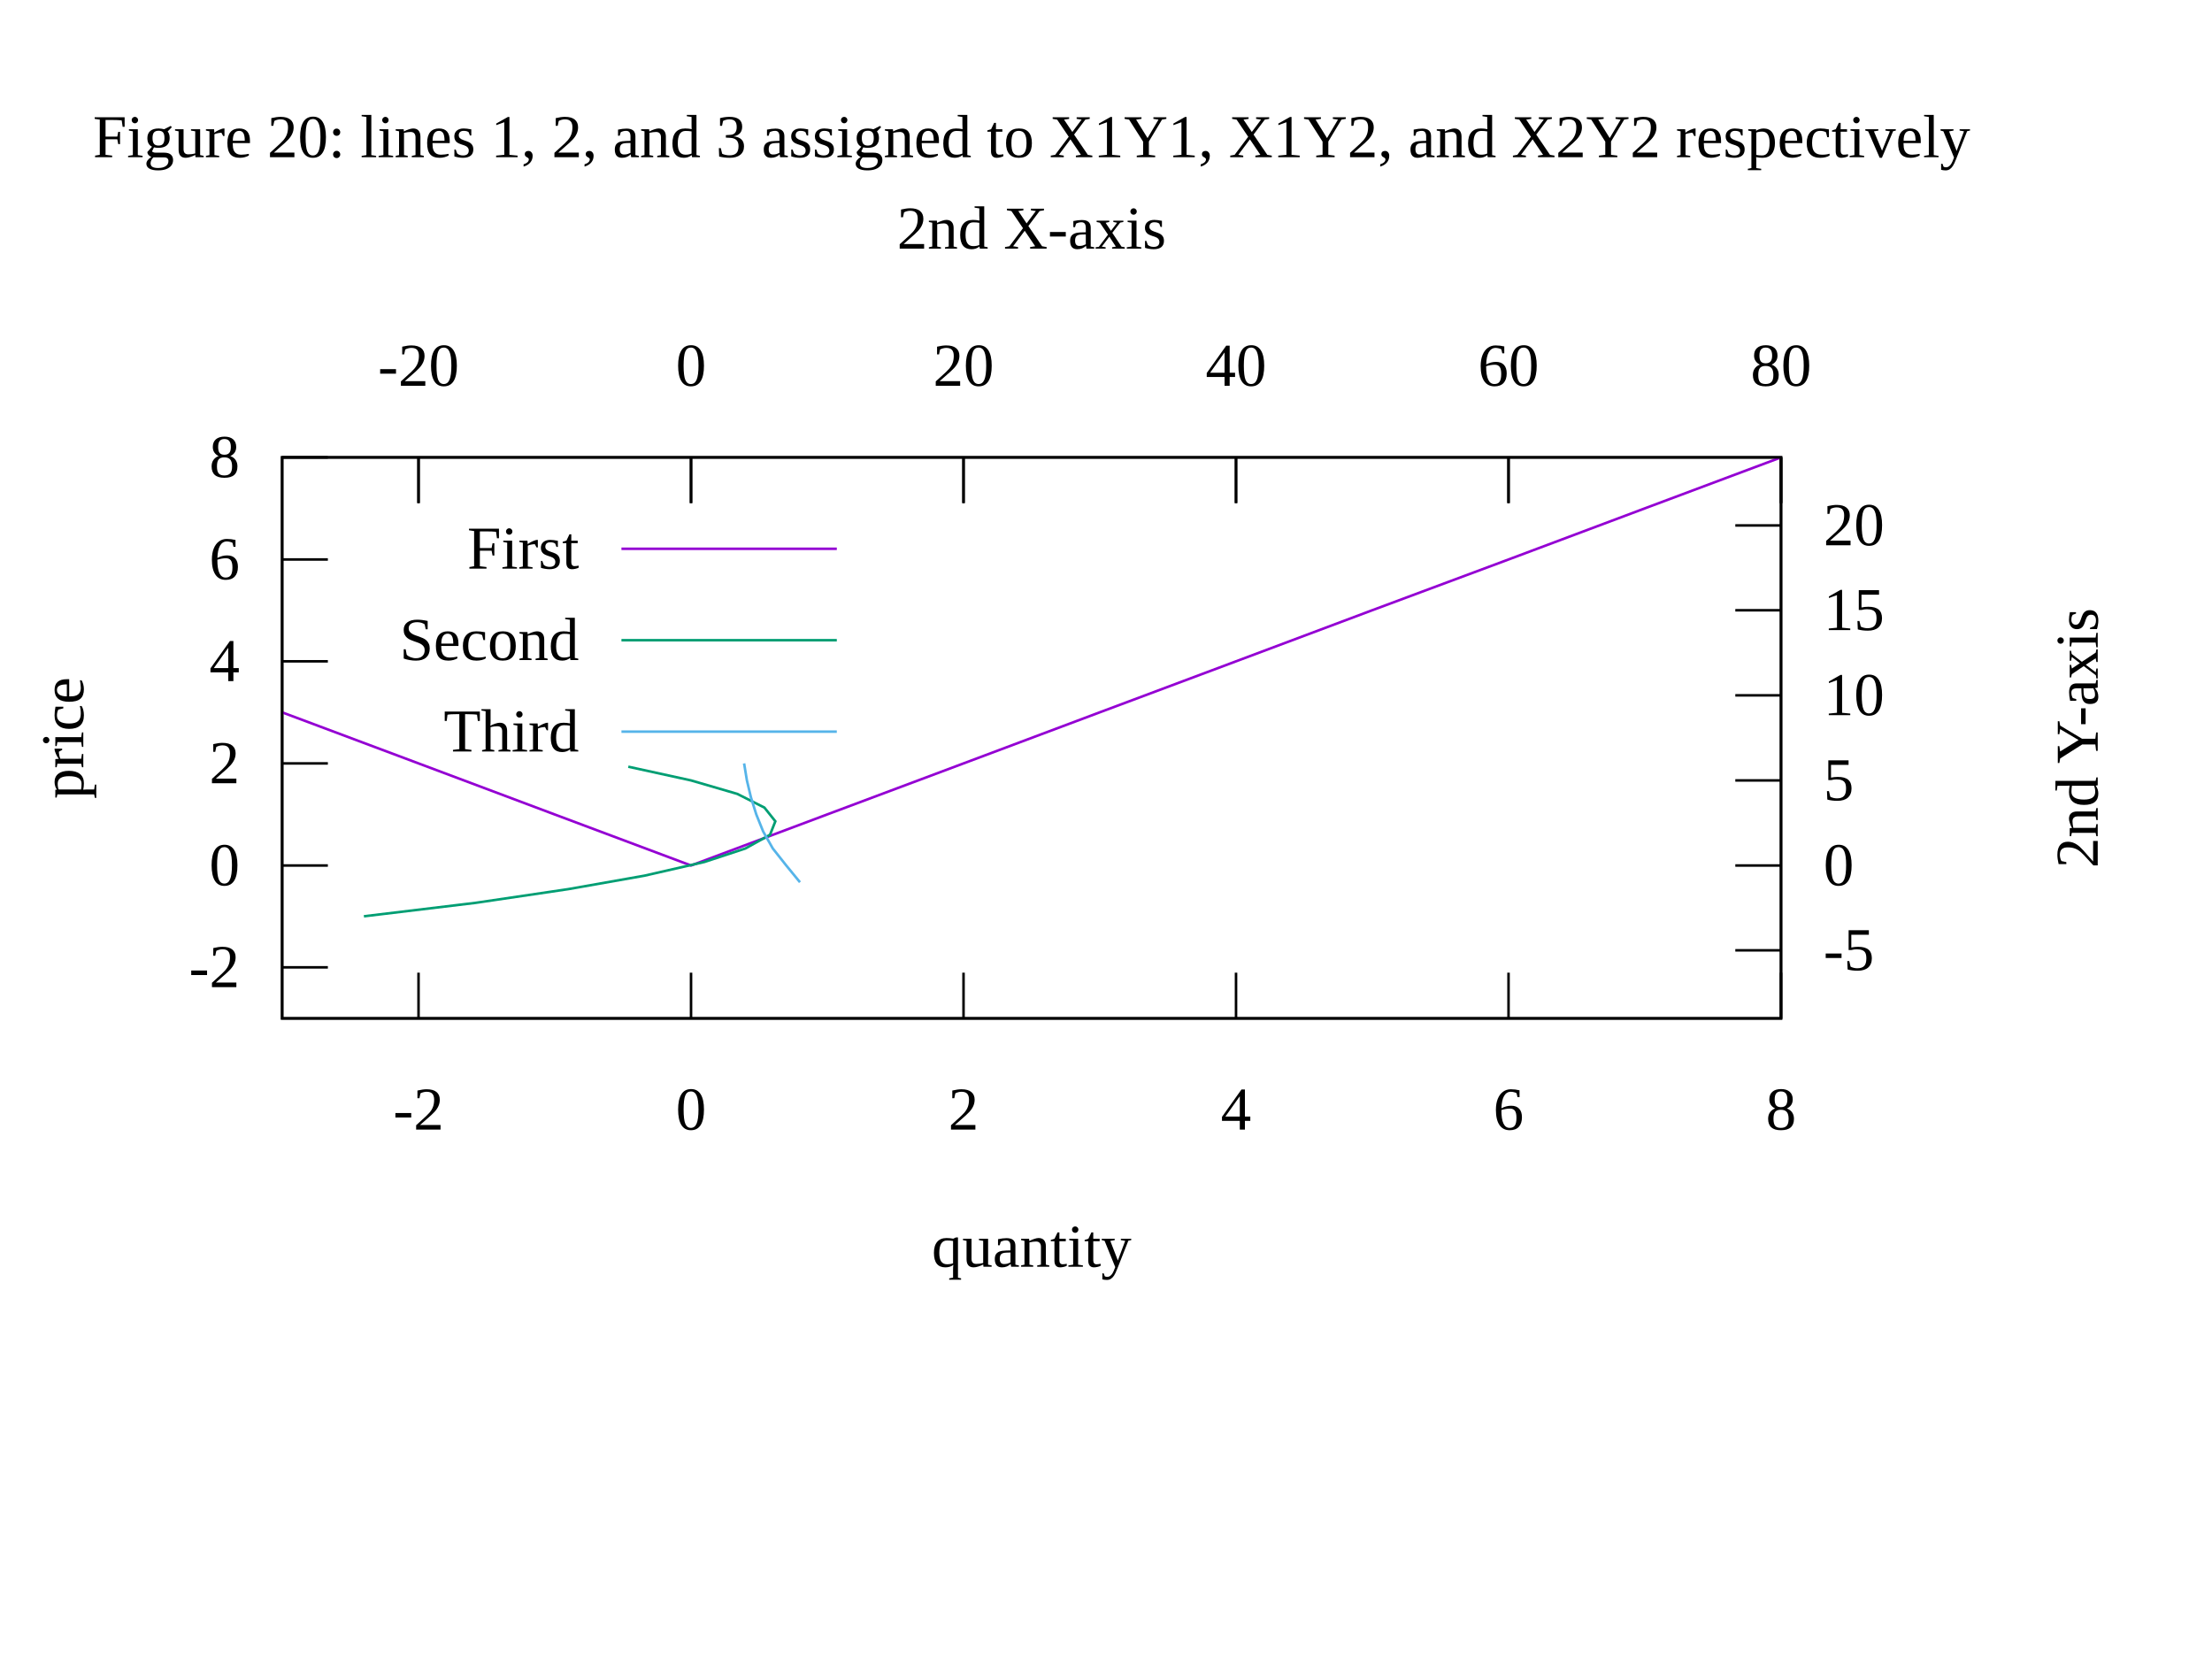
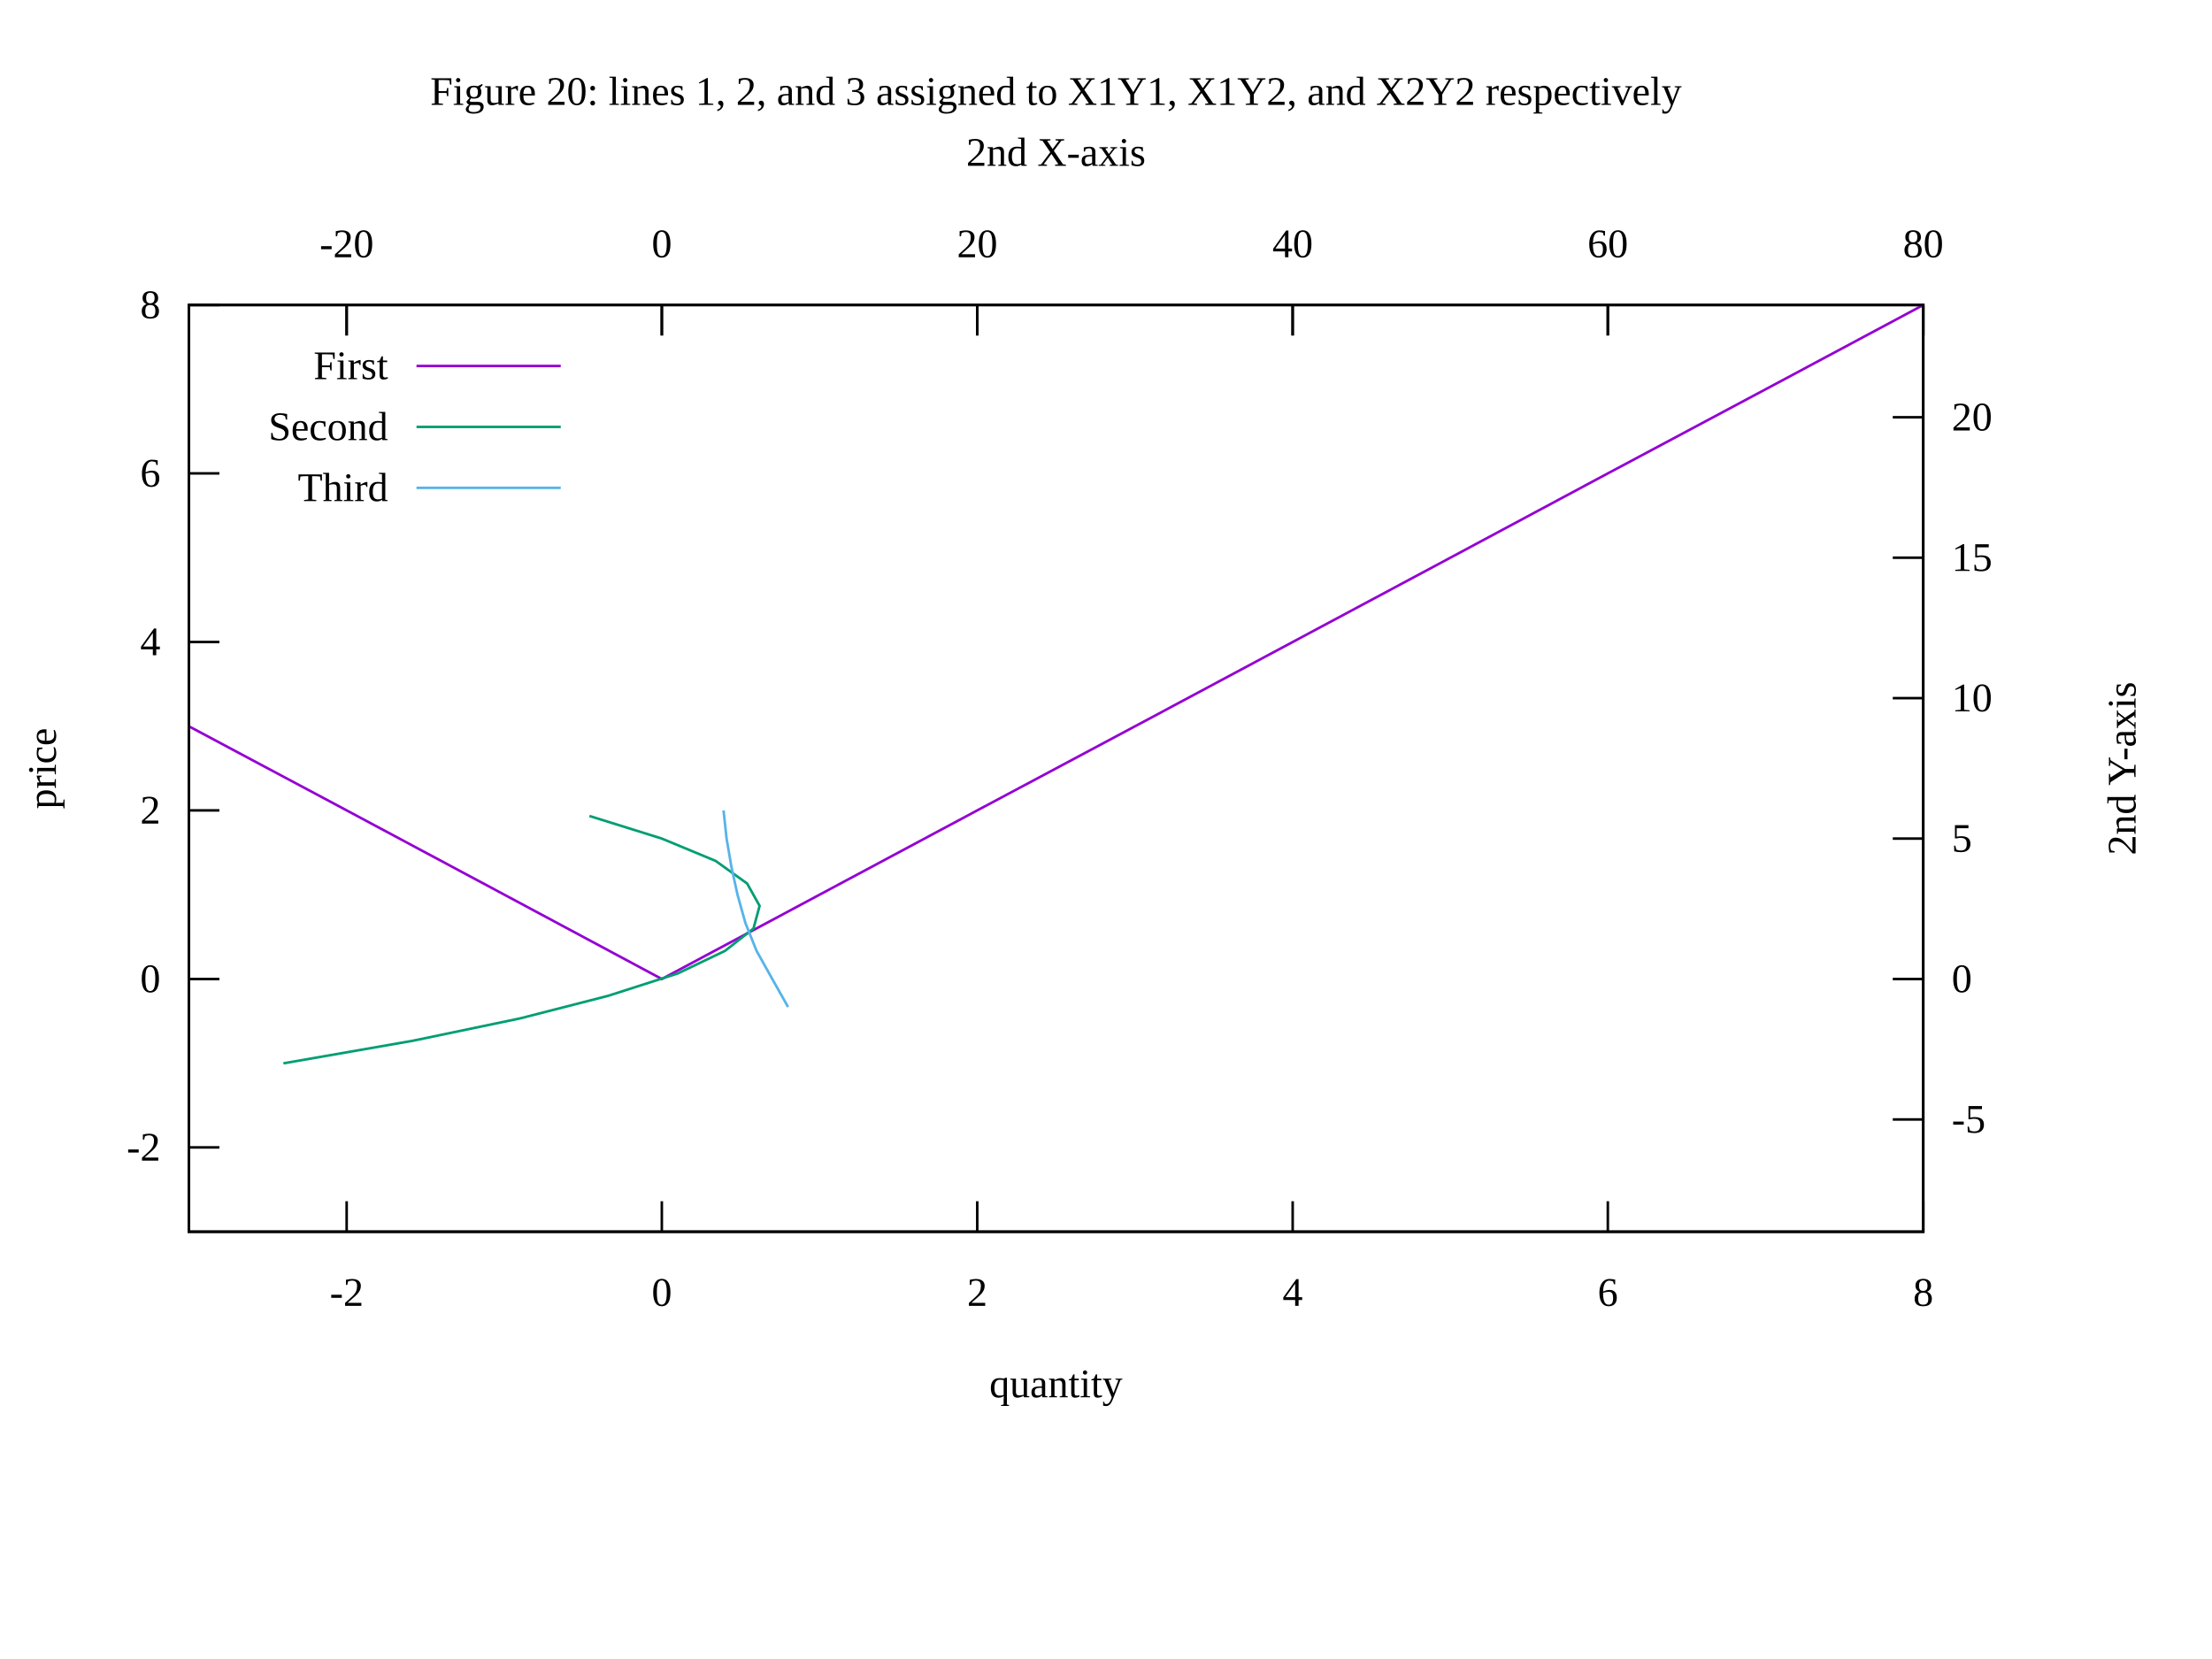
<svg xmlns="http://www.w3.org/2000/svg" xmlns:xlink="http://www.w3.org/1999/xlink" width="871" height="653" viewBox="0 0 871 653">
  <g id="gnuplot_canvas">
    <rect x="0" y="0" width="871" height="653" fill="none" />
    <defs>
      <circle id="gpDot" r="0.5" stroke-width="0.5" />
-       <path id="gpPt0" stroke-width="0.111" stroke="currentColor" d="M-1,0 h2 M0,-1 v2" />
-       <path id="gpPt1" stroke-width="0.111" stroke="currentColor" d="M-1,-1 L1,1 M1,-1 L-1,1" />
-       <path id="gpPt2" stroke-width="0.111" stroke="currentColor" d="M-1,0 L1,0 M0,-1 L0,1 M-1,-1 L1,1 M-1,1 L1,-1" />
-       <rect id="gpPt3" stroke-width="0.111" stroke="currentColor" x="-1" y="-1" width="2" height="2" />
-       <rect id="gpPt4" stroke-width="0.111" stroke="currentColor" fill="currentColor" x="-1" y="-1" width="2" height="2" />
-       <circle id="gpPt5" stroke-width="0.111" stroke="currentColor" cx="0" cy="0" r="1" />
+       <path id="gpPt0" stroke-width="0.167" stroke="currentColor" d="M-1,0 h2 M0,-1 v2" />
+       <path id="gpPt1" stroke-width="0.167" stroke="currentColor" d="M-1,-1 L1,1 M1,-1 L-1,1" />
+       <path id="gpPt2" stroke-width="0.167" stroke="currentColor" d="M-1,0 L1,0 M0,-1 L0,1 M-1,-1 L1,1 M-1,1 L1,-1" />
+       <rect id="gpPt3" stroke-width="0.167" stroke="currentColor" x="-1" y="-1" width="2" height="2" />
+       <rect id="gpPt4" stroke-width="0.167" stroke="currentColor" fill="currentColor" x="-1" y="-1" width="2" height="2" />
+       <circle id="gpPt5" stroke-width="0.167" stroke="currentColor" cx="0" cy="0" r="1" />
      <use xlink:href="#gpPt5" id="gpPt6" fill="currentColor" stroke="none" />
-       <path id="gpPt7" stroke-width="0.111" stroke="currentColor" d="M0,-1.33 L-1.33,0.67 L1.33,0.67 z" />
+       <path id="gpPt7" stroke-width="0.167" stroke="currentColor" d="M0,-1.33 L-1.33,0.67 L1.33,0.67 z" />
      <use xlink:href="#gpPt7" id="gpPt8" fill="currentColor" stroke="none" />
      <use xlink:href="#gpPt7" id="gpPt9" stroke="currentColor" transform="rotate(180)" />
      <use xlink:href="#gpPt9" id="gpPt10" fill="currentColor" stroke="none" />
      <use xlink:href="#gpPt3" id="gpPt11" stroke="currentColor" transform="rotate(45)" />
      <use xlink:href="#gpPt11" id="gpPt12" fill="currentColor" stroke="none" />
-       <path id="gpPt13" stroke-width="0.111" stroke="currentColor" d="M0,1.330 L1.265,0.411 L0.782,-1.067 L-0.782,-1.076 L-1.265,0.411 z" />
+       <path id="gpPt13" stroke-width="0.167" stroke="currentColor" d="M0,1.330 L1.265,0.411 L0.782,-1.067 L-0.782,-1.076 L-1.265,0.411 z" />
      <use xlink:href="#gpPt13" id="gpPt14" fill="currentColor" stroke="none" />
      <filter id="textbox" filterUnits="objectBoundingBox" x="0" y="0" height="1" width="1">
        <feFlood flood-color="white" flood-opacity="1" result="bgnd" />
        <feComposite in="SourceGraphic" in2="bgnd" operator="atop" />
      </filter>
      <filter id="greybox" filterUnits="objectBoundingBox" x="0" y="0" height="1" width="1">
        <feFlood flood-color="lightgrey" flood-opacity="1" result="grey" />
        <feComposite in="SourceGraphic" in2="grey" operator="atop" />
      </filter>
    </defs>
    <g fill="none" color="white" stroke="currentColor" stroke-width="1.00" stroke-linecap="butt" stroke-linejoin="miter">
</g>
    <g fill="none" color="black" stroke="currentColor" stroke-width="1.00" stroke-linecap="butt" stroke-linejoin="miter">
-       <path stroke="black" d="M111.1,380.9 L129.1,380.9  " />
-       <g transform="translate(94.4,388.7)" stroke="none" fill="black" font-family="Times New Roman" font-size="24.00" text-anchor="end">
+       <path stroke="black" d="M74.4,451.8 L86.4,451.8  " />
+       <g transform="translate(63.2,457.0)" stroke="none" fill="black" font-family="Times New Roman" font-size="16.00" text-anchor="end">
        <text>
          <tspan font-family="Times New Roman">-2</tspan>
        </text>
      </g>
    </g>
    <g fill="none" color="black" stroke="currentColor" stroke-width="1.00" stroke-linecap="butt" stroke-linejoin="miter">
-       <path stroke="black" d="M111.1,340.8 L129.1,340.8  " />
-       <g transform="translate(94.4,348.6)" stroke="none" fill="black" font-family="Times New Roman" font-size="24.00" text-anchor="end">
+       <path stroke="black" d="M74.4,385.5 L86.4,385.5  " />
+       <g transform="translate(63.2,390.7)" stroke="none" fill="black" font-family="Times New Roman" font-size="16.00" text-anchor="end">
        <text>
          <tspan font-family="Times New Roman"> 0</tspan>
        </text>
      </g>
    </g>
    <g fill="none" color="black" stroke="currentColor" stroke-width="1.00" stroke-linecap="butt" stroke-linejoin="miter">
-       <path stroke="black" d="M111.1,300.6 L129.1,300.6  " />
-       <g transform="translate(94.4,308.4)" stroke="none" fill="black" font-family="Times New Roman" font-size="24.00" text-anchor="end">
+       <path stroke="black" d="M74.4,319.1 L86.4,319.1  " />
+       <g transform="translate(63.2,324.3)" stroke="none" fill="black" font-family="Times New Roman" font-size="16.00" text-anchor="end">
        <text>
          <tspan font-family="Times New Roman"> 2</tspan>
        </text>
      </g>
    </g>
    <g fill="none" color="black" stroke="currentColor" stroke-width="1.00" stroke-linecap="butt" stroke-linejoin="miter">
-       <path stroke="black" d="M111.1,260.4 L129.1,260.4  " />
-       <g transform="translate(94.4,268.2)" stroke="none" fill="black" font-family="Times New Roman" font-size="24.00" text-anchor="end">
+       <path stroke="black" d="M74.4,252.8 L86.4,252.8  " />
+       <g transform="translate(63.2,258.0)" stroke="none" fill="black" font-family="Times New Roman" font-size="16.00" text-anchor="end">
        <text>
          <tspan font-family="Times New Roman"> 4</tspan>
        </text>
      </g>
    </g>
    <g fill="none" color="black" stroke="currentColor" stroke-width="1.00" stroke-linecap="butt" stroke-linejoin="miter">
-       <path stroke="black" d="M111.1,220.3 L129.1,220.3  " />
-       <g transform="translate(94.4,228.1)" stroke="none" fill="black" font-family="Times New Roman" font-size="24.00" text-anchor="end">
+       <path stroke="black" d="M74.4,186.4 L86.4,186.4  " />
+       <g transform="translate(63.2,191.6)" stroke="none" fill="black" font-family="Times New Roman" font-size="16.00" text-anchor="end">
        <text>
          <tspan font-family="Times New Roman"> 6</tspan>
        </text>
      </g>
    </g>
    <g fill="none" color="black" stroke="currentColor" stroke-width="1.00" stroke-linecap="butt" stroke-linejoin="miter">
-       <path stroke="black" d="M111.1,180.1 L129.1,180.1  " />
-       <g transform="translate(94.4,187.9)" stroke="none" fill="black" font-family="Times New Roman" font-size="24.00" text-anchor="end">
+       <path stroke="black" d="M74.4,120.1 L86.4,120.1  " />
+       <g transform="translate(63.2,125.3)" stroke="none" fill="black" font-family="Times New Roman" font-size="16.00" text-anchor="end">
        <text>
          <tspan font-family="Times New Roman"> 8</tspan>
        </text>
      </g>
    </g>
    <g fill="none" color="black" stroke="currentColor" stroke-width="1.00" stroke-linecap="butt" stroke-linejoin="miter">
-       <path stroke="black" d="M164.8,401.0 L164.8,383.0 M164.8,180.1 L164.8,198.1  " />
-       <g transform="translate(164.8,444.8)" stroke="none" fill="black" font-family="Times New Roman" font-size="24.00" text-anchor="middle">
+       <path stroke="black" d="M136.5,485.0 L136.5,473.0 M136.5,120.1 L136.5,132.1  " />
+       <g transform="translate(136.5,514.2)" stroke="none" fill="black" font-family="Times New Roman" font-size="16.00" text-anchor="middle">
        <text>
          <tspan font-family="Times New Roman">-2</tspan>
        </text>
      </g>
    </g>
    <g fill="none" color="black" stroke="currentColor" stroke-width="1.00" stroke-linecap="butt" stroke-linejoin="miter">
-       <path stroke="black" d="M272.1,401.0 L272.1,383.0 M272.1,180.1 L272.1,198.1  " />
-       <g transform="translate(272.1,444.8)" stroke="none" fill="black" font-family="Times New Roman" font-size="24.00" text-anchor="middle">
+       <path stroke="black" d="M260.6,485.0 L260.6,473.0 M260.6,120.1 L260.6,132.1  " />
+       <g transform="translate(260.6,514.2)" stroke="none" fill="black" font-family="Times New Roman" font-size="16.00" text-anchor="middle">
        <text>
          <tspan font-family="Times New Roman"> 0</tspan>
        </text>
      </g>
    </g>
    <g fill="none" color="black" stroke="currentColor" stroke-width="1.00" stroke-linecap="butt" stroke-linejoin="miter">
-       <path stroke="black" d="M379.4,401.0 L379.4,383.0 M379.4,180.1 L379.4,198.1  " />
-       <g transform="translate(379.4,444.8)" stroke="none" fill="black" font-family="Times New Roman" font-size="24.00" text-anchor="middle">
+       <path stroke="black" d="M384.8,485.0 L384.8,473.0 M384.8,120.1 L384.8,132.1  " />
+       <g transform="translate(384.8,514.2)" stroke="none" fill="black" font-family="Times New Roman" font-size="16.00" text-anchor="middle">
        <text>
          <tspan font-family="Times New Roman"> 2</tspan>
        </text>
      </g>
    </g>
    <g fill="none" color="black" stroke="currentColor" stroke-width="1.00" stroke-linecap="butt" stroke-linejoin="miter">
-       <path stroke="black" d="M486.7,401.0 L486.7,383.0 M486.7,180.1 L486.7,198.1  " />
-       <g transform="translate(486.7,444.8)" stroke="none" fill="black" font-family="Times New Roman" font-size="24.00" text-anchor="middle">
+       <path stroke="black" d="M509.0,485.0 L509.0,473.0 M509.0,120.1 L509.0,132.1  " />
+       <g transform="translate(509.0,514.2)" stroke="none" fill="black" font-family="Times New Roman" font-size="16.00" text-anchor="middle">
        <text>
          <tspan font-family="Times New Roman"> 4</tspan>
        </text>
      </g>
    </g>
    <g fill="none" color="black" stroke="currentColor" stroke-width="1.00" stroke-linecap="butt" stroke-linejoin="miter">
-       <path stroke="black" d="M594.0,401.0 L594.0,383.0 M594.0,180.1 L594.0,198.1  " />
-       <g transform="translate(594.0,444.8)" stroke="none" fill="black" font-family="Times New Roman" font-size="24.00" text-anchor="middle">
+       <path stroke="black" d="M633.1,485.0 L633.1,473.0 M633.1,120.1 L633.1,132.1  " />
+       <g transform="translate(633.1,514.2)" stroke="none" fill="black" font-family="Times New Roman" font-size="16.00" text-anchor="middle">
        <text>
          <tspan font-family="Times New Roman"> 6</tspan>
        </text>
      </g>
    </g>
    <g fill="none" color="black" stroke="currentColor" stroke-width="1.00" stroke-linecap="butt" stroke-linejoin="miter">
-       <path stroke="black" d="M701.3,401.0 L701.3,383.0 M701.3,180.1 L701.3,198.1  " />
-       <g transform="translate(701.3,444.8)" stroke="none" fill="black" font-family="Times New Roman" font-size="24.00" text-anchor="middle">
+       <path stroke="black" d="M757.3,485.0 L757.3,473.0 M757.3,120.1 L757.3,132.1  " />
+       <g transform="translate(757.3,514.2)" stroke="none" fill="black" font-family="Times New Roman" font-size="16.00" text-anchor="middle">
        <text>
          <tspan font-family="Times New Roman"> 8</tspan>
        </text>
      </g>
    </g>
    <g fill="none" color="black" stroke="currentColor" stroke-width="1.00" stroke-linecap="butt" stroke-linejoin="miter">
-       <path stroke="black" d="M701.3,374.2 L683.3,374.2  " />
-       <g transform="translate(718.0,382.0)" stroke="none" fill="black" font-family="Times New Roman" font-size="24.00" text-anchor="start">
+       <path stroke="black" d="M757.3,440.8 L745.3,440.8  " />
+       <g transform="translate(768.5,446.0)" stroke="none" fill="black" font-family="Times New Roman" font-size="16.00" text-anchor="start">
        <text>
          <tspan font-family="Times New Roman">-5</tspan>
        </text>
      </g>
    </g>
    <g fill="none" color="black" stroke="currentColor" stroke-width="1.00" stroke-linecap="butt" stroke-linejoin="miter">
-       <path stroke="black" d="M701.3,340.8 L683.3,340.8  " />
-       <g transform="translate(718.0,348.6)" stroke="none" fill="black" font-family="Times New Roman" font-size="24.00" text-anchor="start">
+       <path stroke="black" d="M757.3,385.5 L745.3,385.5  " />
+       <g transform="translate(768.5,390.7)" stroke="none" fill="black" font-family="Times New Roman" font-size="16.00" text-anchor="start">
        <text>
          <tspan font-family="Times New Roman"> 0</tspan>
        </text>
      </g>
    </g>
    <g fill="none" color="black" stroke="currentColor" stroke-width="1.00" stroke-linecap="butt" stroke-linejoin="miter">
-       <path stroke="black" d="M701.3,307.3 L683.3,307.3  " />
-       <g transform="translate(718.0,315.1)" stroke="none" fill="black" font-family="Times New Roman" font-size="24.00" text-anchor="start">
+       <path stroke="black" d="M757.3,330.2 L745.3,330.2  " />
+       <g transform="translate(768.5,335.4)" stroke="none" fill="black" font-family="Times New Roman" font-size="16.00" text-anchor="start">
        <text>
          <tspan font-family="Times New Roman"> 5</tspan>
        </text>
      </g>
    </g>
    <g fill="none" color="black" stroke="currentColor" stroke-width="1.00" stroke-linecap="butt" stroke-linejoin="miter">
-       <path stroke="black" d="M701.3,273.8 L683.3,273.8  " />
-       <g transform="translate(718.0,281.6)" stroke="none" fill="black" font-family="Times New Roman" font-size="24.00" text-anchor="start">
+       <path stroke="black" d="M757.3,274.9 L745.3,274.9  " />
+       <g transform="translate(768.5,280.1)" stroke="none" fill="black" font-family="Times New Roman" font-size="16.00" text-anchor="start">
        <text>
          <tspan font-family="Times New Roman"> 10</tspan>
        </text>
      </g>
    </g>
    <g fill="none" color="black" stroke="currentColor" stroke-width="1.00" stroke-linecap="butt" stroke-linejoin="miter">
-       <path stroke="black" d="M701.3,240.3 L683.3,240.3  " />
-       <g transform="translate(718.0,248.1)" stroke="none" fill="black" font-family="Times New Roman" font-size="24.00" text-anchor="start">
+       <path stroke="black" d="M757.3,219.6 L745.3,219.6  " />
+       <g transform="translate(768.5,224.8)" stroke="none" fill="black" font-family="Times New Roman" font-size="16.00" text-anchor="start">
        <text>
          <tspan font-family="Times New Roman"> 15</tspan>
        </text>
      </g>
    </g>
    <g fill="none" color="black" stroke="currentColor" stroke-width="1.00" stroke-linecap="butt" stroke-linejoin="miter">
-       <path stroke="black" d="M701.3,206.9 L683.3,206.9  " />
-       <g transform="translate(718.0,214.7)" stroke="none" fill="black" font-family="Times New Roman" font-size="24.00" text-anchor="start">
+       <path stroke="black" d="M757.3,164.3 L745.3,164.3  " />
+       <g transform="translate(768.5,169.5)" stroke="none" fill="black" font-family="Times New Roman" font-size="16.00" text-anchor="start">
        <text>
          <tspan font-family="Times New Roman"> 20</tspan>
        </text>
      </g>
    </g>
    <g fill="none" color="black" stroke="currentColor" stroke-width="1.00" stroke-linecap="butt" stroke-linejoin="miter">
-       <path stroke="black" d="M164.8,180.1 L164.8,198.1  " />
-       <g transform="translate(164.8,151.9)" stroke="none" fill="black" font-family="Times New Roman" font-size="24.00" text-anchor="middle">
+       <path stroke="black" d="M136.5,120.1 L136.5,132.1  " />
+       <g transform="translate(136.5,101.3)" stroke="none" fill="black" font-family="Times New Roman" font-size="16.00" text-anchor="middle">
        <text>
          <tspan font-family="Times New Roman">-20</tspan>
        </text>
      </g>
    </g>
    <g fill="none" color="black" stroke="currentColor" stroke-width="1.00" stroke-linecap="butt" stroke-linejoin="miter">
-       <path stroke="black" d="M272.1,180.1 L272.1,198.1  " />
-       <g transform="translate(272.1,151.9)" stroke="none" fill="black" font-family="Times New Roman" font-size="24.00" text-anchor="middle">
+       <path stroke="black" d="M260.6,120.1 L260.6,132.1  " />
+       <g transform="translate(260.6,101.3)" stroke="none" fill="black" font-family="Times New Roman" font-size="16.00" text-anchor="middle">
        <text>
          <tspan font-family="Times New Roman"> 0</tspan>
        </text>
      </g>
    </g>
    <g fill="none" color="black" stroke="currentColor" stroke-width="1.00" stroke-linecap="butt" stroke-linejoin="miter">
-       <path stroke="black" d="M379.4,180.1 L379.4,198.1  " />
-       <g transform="translate(379.4,151.9)" stroke="none" fill="black" font-family="Times New Roman" font-size="24.00" text-anchor="middle">
+       <path stroke="black" d="M384.8,120.1 L384.8,132.1  " />
+       <g transform="translate(384.8,101.3)" stroke="none" fill="black" font-family="Times New Roman" font-size="16.00" text-anchor="middle">
        <text>
          <tspan font-family="Times New Roman"> 20</tspan>
        </text>
      </g>
    </g>
    <g fill="none" color="black" stroke="currentColor" stroke-width="1.00" stroke-linecap="butt" stroke-linejoin="miter">
-       <path stroke="black" d="M486.7,180.1 L486.7,198.1  " />
-       <g transform="translate(486.7,151.9)" stroke="none" fill="black" font-family="Times New Roman" font-size="24.00" text-anchor="middle">
+       <path stroke="black" d="M509.0,120.1 L509.0,132.1  " />
+       <g transform="translate(509.0,101.3)" stroke="none" fill="black" font-family="Times New Roman" font-size="16.00" text-anchor="middle">
        <text>
          <tspan font-family="Times New Roman"> 40</tspan>
        </text>
      </g>
    </g>
    <g fill="none" color="black" stroke="currentColor" stroke-width="1.00" stroke-linecap="butt" stroke-linejoin="miter">
-       <path stroke="black" d="M594.0,180.1 L594.0,198.1  " />
-       <g transform="translate(594.0,151.9)" stroke="none" fill="black" font-family="Times New Roman" font-size="24.00" text-anchor="middle">
+       <path stroke="black" d="M633.1,120.1 L633.1,132.1  " />
+       <g transform="translate(633.1,101.3)" stroke="none" fill="black" font-family="Times New Roman" font-size="16.00" text-anchor="middle">
        <text>
          <tspan font-family="Times New Roman"> 60</tspan>
        </text>
      </g>
    </g>
    <g fill="none" color="black" stroke="currentColor" stroke-width="1.00" stroke-linecap="butt" stroke-linejoin="miter">
-       <path stroke="black" d="M701.3,180.1 L701.3,198.1  " />
-       <g transform="translate(701.3,151.9)" stroke="none" fill="black" font-family="Times New Roman" font-size="24.00" text-anchor="middle">
+       <path stroke="black" d="M757.3,120.1 L757.3,132.1  " />
+       <g transform="translate(757.3,101.3)" stroke="none" fill="black" font-family="Times New Roman" font-size="16.00" text-anchor="middle">
        <text>
          <tspan font-family="Times New Roman"> 80</tspan>
        </text>
      </g>
    </g>
    <g fill="none" color="black" stroke="currentColor" stroke-width="1.00" stroke-linecap="butt" stroke-linejoin="miter">
</g>
    <g fill="none" color="black" stroke="currentColor" stroke-width="1.00" stroke-linecap="butt" stroke-linejoin="miter">
-       <path stroke="black" d="M111.1,180.1 L111.1,401.0 L701.3,401.0 L701.3,180.1 L111.1,180.1 Z  " />
-     </g>
-     <g fill="none" color="black" stroke="currentColor" stroke-width="1.00" stroke-linecap="butt" stroke-linejoin="miter">
-       <g transform="translate(32.8,290.6) rotate(270)" stroke="none" fill="black" font-family="Times New Roman" font-size="24.00" text-anchor="middle">
+       <path stroke="black" d="M74.4,120.1 L74.4,485.0 L757.3,485.0 L757.3,120.1 L74.4,120.1 Z  " />
+     </g>
+     <g fill="none" color="black" stroke="currentColor" stroke-width="1.00" stroke-linecap="butt" stroke-linejoin="miter">
+       <g transform="translate(22.0,302.6) rotate(270)" stroke="none" fill="black" font-family="Times New Roman" font-size="16.00" text-anchor="middle">
        <text>
          <tspan font-family="Times New Roman">price</tspan>
        </text>
      </g>
    </g>
    <g fill="none" color="black" stroke="currentColor" stroke-width="1.00" stroke-linecap="butt" stroke-linejoin="miter">
-       <g transform="translate(826.0,290.6) rotate(270)" stroke="none" fill="black" font-family="Times New Roman" font-size="24.00" text-anchor="middle">
+       <g transform="translate(840.9,302.6) rotate(270)" stroke="none" fill="black" font-family="Times New Roman" font-size="16.00" text-anchor="middle">
        <text>
          <tspan font-family="Times New Roman">2nd Y-axis</tspan>
        </text>
      </g>
    </g>
    <g fill="none" color="black" stroke="currentColor" stroke-width="1.00" stroke-linecap="butt" stroke-linejoin="miter">
-       <g transform="translate(406.2,498.8)" stroke="none" fill="black" font-family="Times New Roman" font-size="24.00" text-anchor="middle">
+       <g transform="translate(415.8,550.2)" stroke="none" fill="black" font-family="Times New Roman" font-size="16.00" text-anchor="middle">
        <text>
          <tspan font-family="Times New Roman">quantity</tspan>
        </text>
      </g>
    </g>
    <g fill="none" color="black" stroke="currentColor" stroke-width="1.00" stroke-linecap="butt" stroke-linejoin="miter">
-       <g transform="translate(406.2,61.9)" stroke="none" fill="black" font-family="Times New Roman" font-size="24.00" text-anchor="middle">
+       <g transform="translate(415.8,41.3)" stroke="none" fill="black" font-family="Times New Roman" font-size="16.00" text-anchor="middle">
        <text>
          <tspan font-family="Times New Roman">Figure 20: lines 1, 2, and 3 assigned to X1Y1, X1Y2, and X2Y2 respectively</tspan>
        </text>
      </g>
-       <g transform="translate(406.2,97.9)" stroke="none" fill="black" font-family="Times New Roman" font-size="24.00" text-anchor="middle">
+       <g transform="translate(415.8,65.3)" stroke="none" fill="black" font-family="Times New Roman" font-size="16.00" text-anchor="middle">
        <text>
          <tspan font-family="Times New Roman">2nd X-axis</tspan>
        </text>
      </g>
    </g>
    <g fill="none" color="black" stroke="currentColor" stroke-width="1.00" stroke-linecap="butt" stroke-linejoin="miter">
</g>
    <g id="gnuplot_plot_1">
      <g fill="none" color="black" stroke="currentColor" stroke-width="1.00" stroke-linecap="butt" stroke-linejoin="miter">
-         <g transform="translate(228.0,223.9)" stroke="none" fill="black" font-family="Times New Roman" font-size="24.00" text-anchor="end">
+         <g transform="translate(152.8,149.3)" stroke="none" fill="black" font-family="Times New Roman" font-size="16.00" text-anchor="end">
          <text>
            <tspan font-family="Times New Roman">First</tspan>
          </text>
        </g>
      </g>
      <g fill="none" color="black" stroke="currentColor" stroke-width="1.00" stroke-linecap="butt" stroke-linejoin="miter">
-         <path stroke="rgb(148,   0, 211)" d="M244.7,216.1 L329.5,216.1 M111.1,280.5 L164.8,300.6 L218.4,320.7 L272.1,340.8 L325.7,320.7 L379.4,300.6   L433.0,280.5 L486.7,260.4 L540.3,240.3 L594.0,220.3 L647.6,200.2 L701.3,180.1  " />
+         <path stroke="rgb(148,   0, 211)" d="M164.0,144.1 L220.8,144.1 M74.4,286.0 L136.5,319.1 L198.6,352.3 L260.6,385.5 L322.7,352.3 L384.8,319.1   L446.9,286.0 L509.0,252.8 L571.1,219.6 L633.1,186.4 L695.2,153.3 L757.3,120.1  " />
      </g>
    </g>
    <g id="gnuplot_plot_2">
      <g fill="none" color="black" stroke="currentColor" stroke-width="1.00" stroke-linecap="butt" stroke-linejoin="miter">
-         <g transform="translate(228.0,259.9)" stroke="none" fill="black" font-family="Times New Roman" font-size="24.00" text-anchor="end">
+         <g transform="translate(152.8,173.3)" stroke="none" fill="black" font-family="Times New Roman" font-size="16.00" text-anchor="end">
          <text>
            <tspan font-family="Times New Roman">Second</tspan>
          </text>
        </g>
      </g>
      <g fill="none" color="black" stroke="currentColor" stroke-width="1.00" stroke-linecap="butt" stroke-linejoin="miter">
-         <path stroke="rgb(  0, 158, 115)" d="M244.7,252.1 L329.5,252.1 M143.3,360.8 L187.3,355.5 L223.8,350.1 L253.8,344.8 L277.4,339.4 L293.5,334.1   L303.2,328.7 L305.3,323.4 L301.0,318.0 L290.3,312.6 L272.1,307.3 L247.4,301.9  " />
+         <path stroke="rgb(  0, 158, 115)" d="M164.0,168.1 L220.8,168.1 M111.6,418.7 L162.6,409.8 L204.8,401.0 L239.5,392.1 L266.9,383.3 L285.5,374.4   L296.7,365.6 L299.1,356.7 L294.2,347.9 L281.8,339.0 L260.6,330.2 L232.1,321.3  " />
      </g>
    </g>
    <g id="gnuplot_plot_3">
      <g fill="none" color="black" stroke="currentColor" stroke-width="1.00" stroke-linecap="butt" stroke-linejoin="miter">
-         <g transform="translate(228.0,295.9)" stroke="none" fill="black" font-family="Times New Roman" font-size="24.00" text-anchor="end">
+         <g transform="translate(152.8,197.3)" stroke="none" fill="black" font-family="Times New Roman" font-size="16.00" text-anchor="end">
          <text>
            <tspan font-family="Times New Roman">Third</tspan>
          </text>
        </g>
      </g>
      <g fill="none" color="black" stroke="currentColor" stroke-width="1.00" stroke-linecap="butt" stroke-linejoin="miter">
-         <path stroke="rgb( 86, 180, 233)" d="M244.7,288.1 L329.5,288.1 M315.0,347.4 L309.6,340.8 L304.3,334.1 L300.5,327.4 L297.8,320.7 L295.7,314.0   L294.1,307.3 L293.0,300.6  " />
+         <path stroke="rgb( 86, 180, 233)" d="M164.0,192.1 L220.8,192.1 M310.3,396.5 L304.1,385.5 L297.9,374.4 L293.5,363.4 L290.4,352.3 L288.0,341.3   L286.1,330.2 L284.9,319.1  " />
      </g>
    </g>
    <g fill="none" color="white" stroke="rgb( 86, 180, 233)" stroke-width="2.00" stroke-linecap="butt" stroke-linejoin="miter">
</g>
    <g fill="none" color="black" stroke="currentColor" stroke-width="2.00" stroke-linecap="butt" stroke-linejoin="miter">
</g>
    <g fill="none" color="black" stroke="black" stroke-width="1.00" stroke-linecap="butt" stroke-linejoin="miter">
</g>
    <g fill="none" color="black" stroke="currentColor" stroke-width="1.00" stroke-linecap="butt" stroke-linejoin="miter">
-       <path stroke="black" d="M111.1,180.1 L111.1,401.0 L701.3,401.0 L701.3,180.1 L111.1,180.1 Z  " />
+       <path stroke="black" d="M74.4,120.1 L74.4,485.0 L757.3,485.0 L757.3,120.1 L74.4,120.1 Z  " />
    </g>
    <g fill="none" color="black" stroke="currentColor" stroke-width="1.00" stroke-linecap="butt" stroke-linejoin="miter">
</g>
  </g>
</svg>
